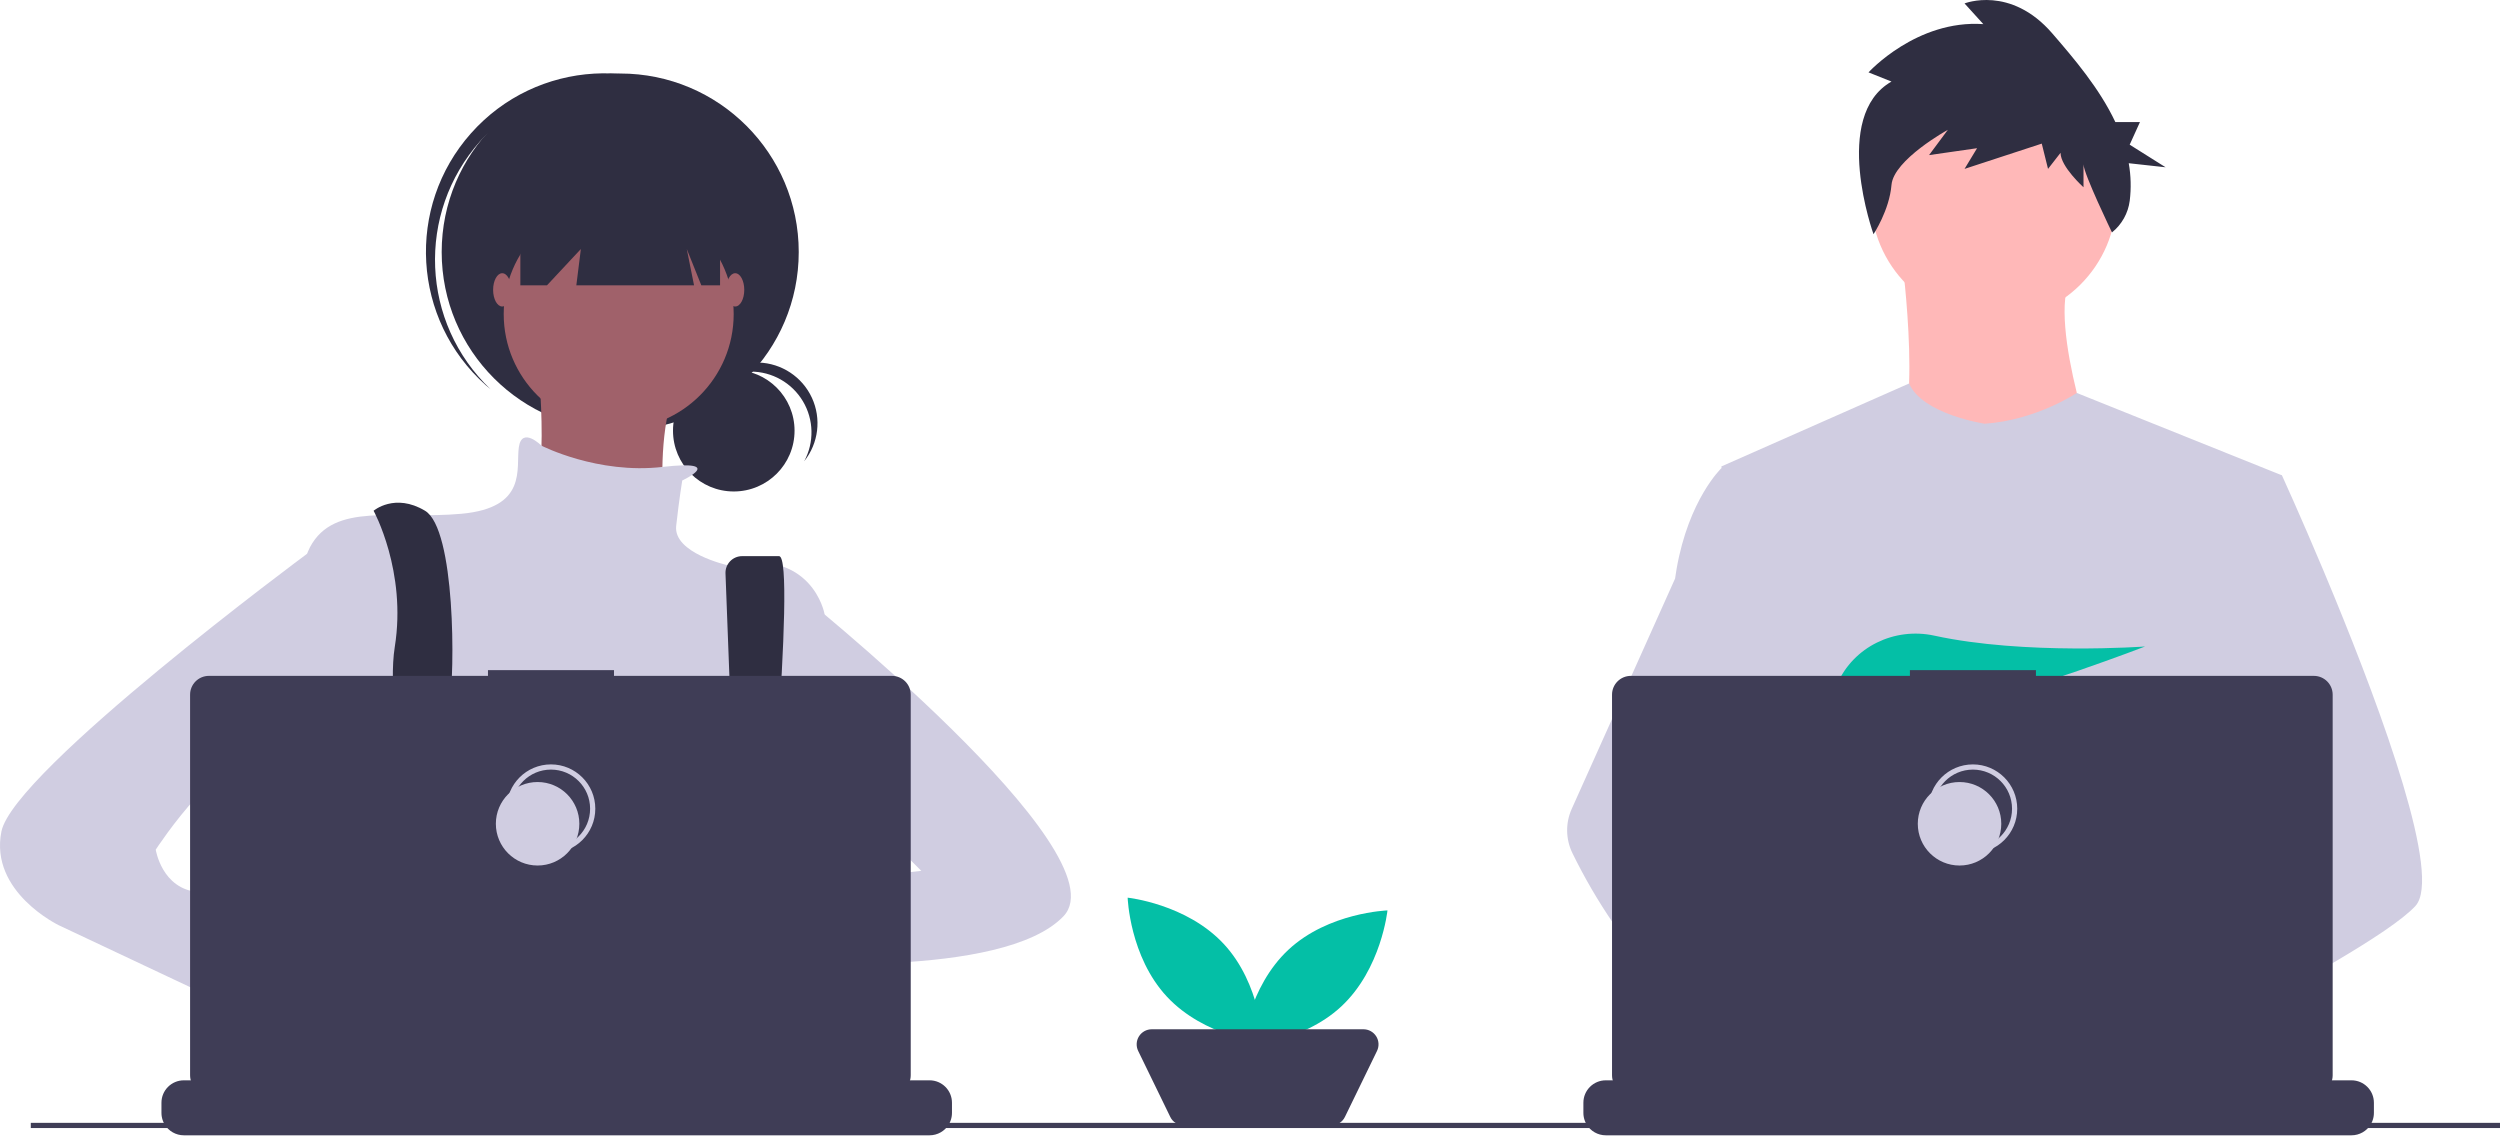
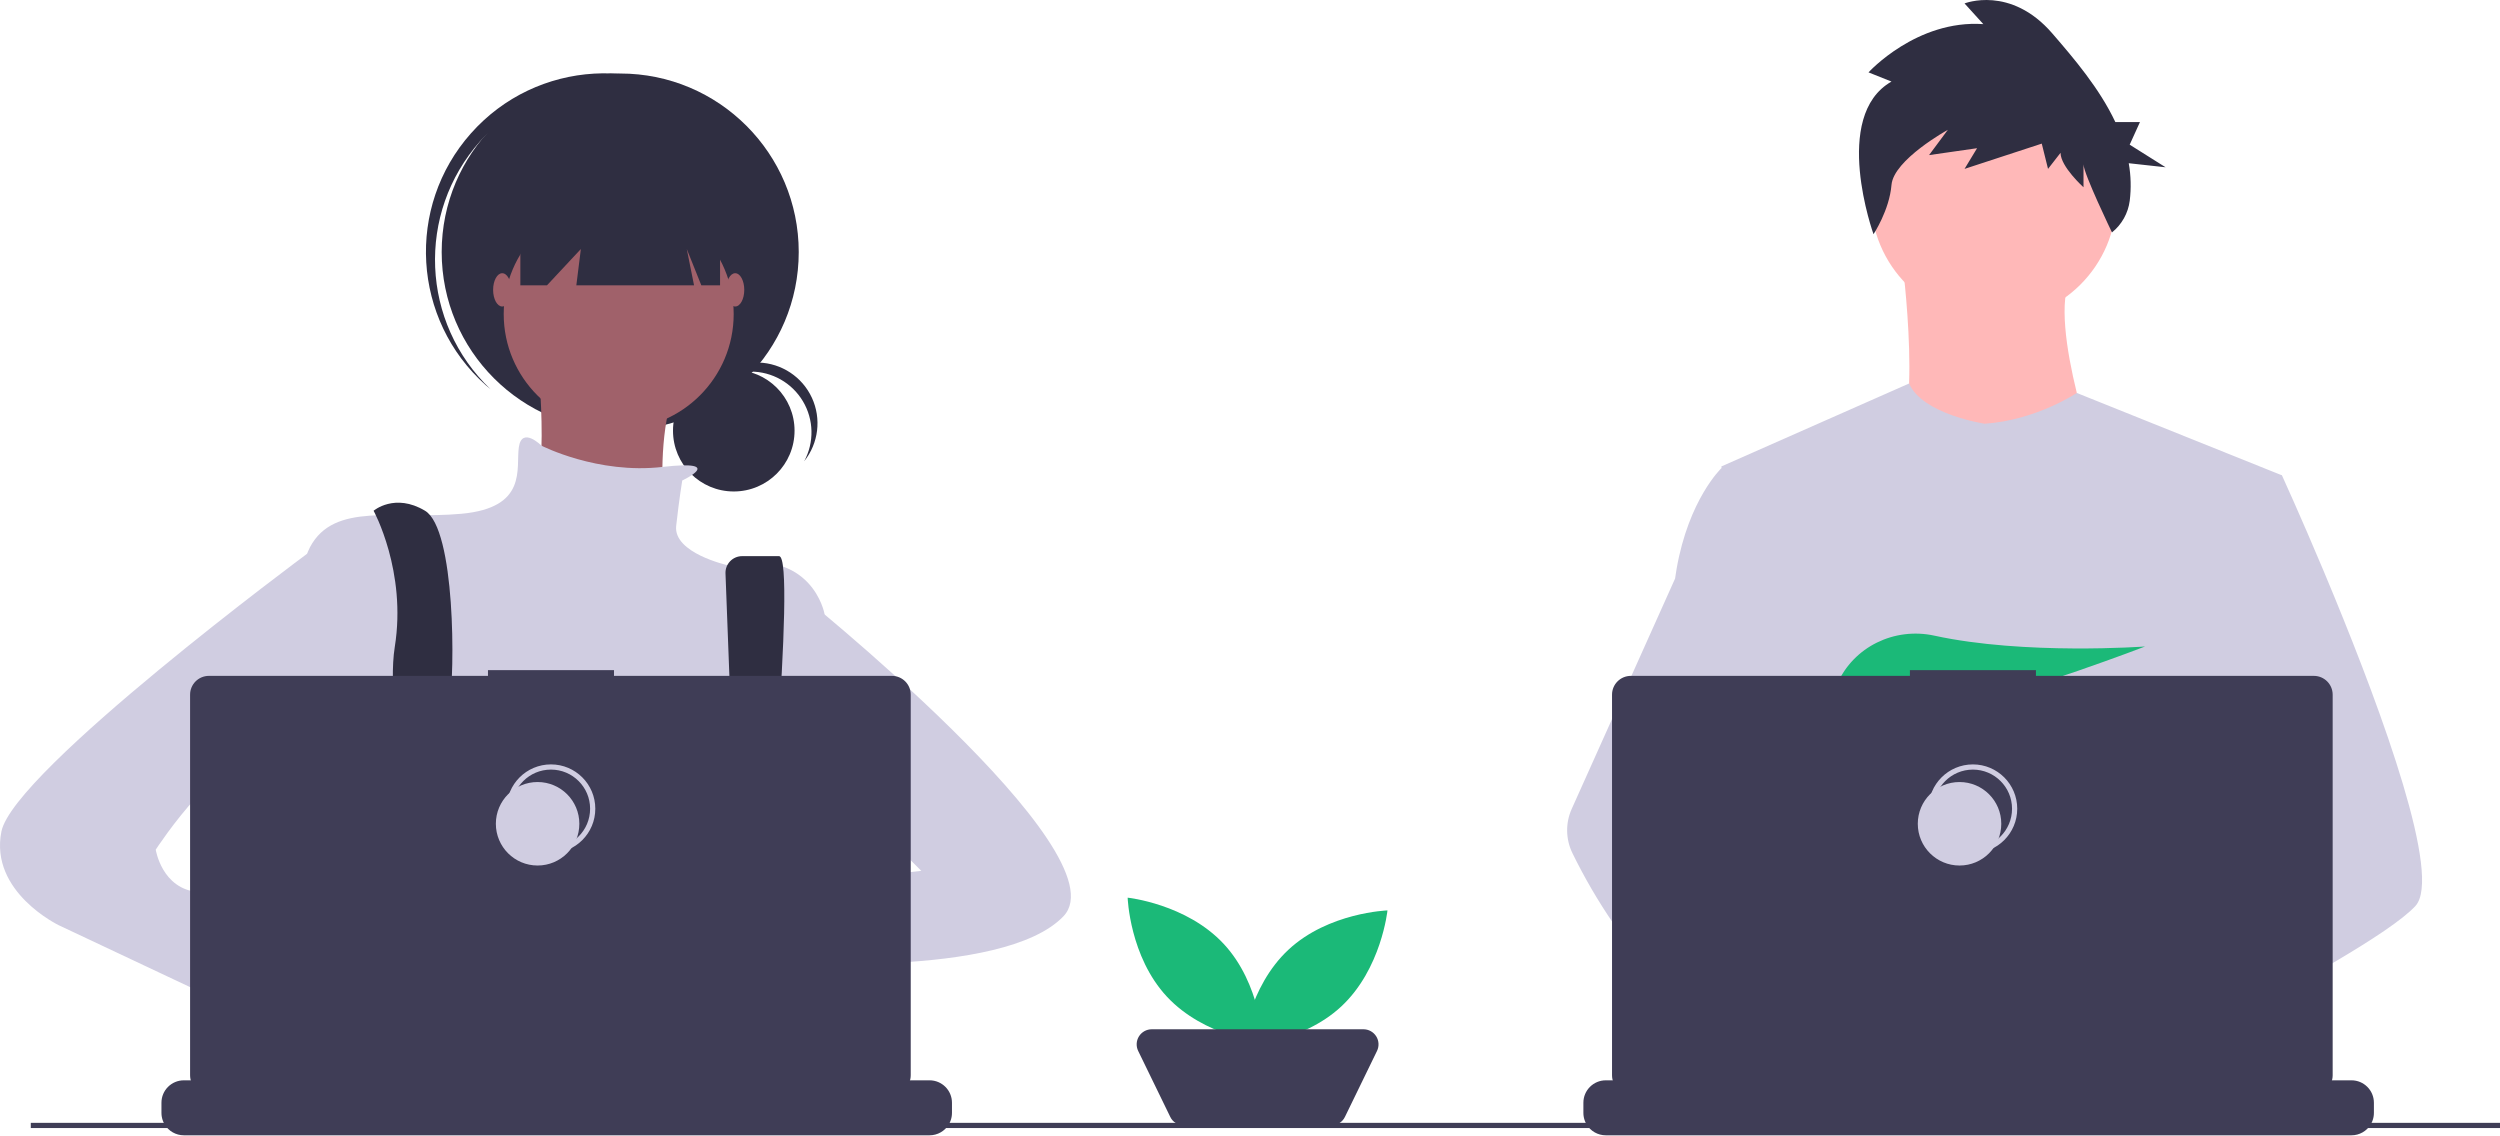
- <svg xmlns="http://www.w3.org/2000/svg" id="af24c1d2-8586-4e6b-81b3-4cf1a6f0777f" data-name="Layer 1" width="961.845" height="436.795" viewBox="0 0 961.845 436.795">
-   <path d="M586.947,565.136c14.376,15.426,15.119,38.1,15.119,38.1s-22.565-2.338-36.941-17.764-15.119-38.1-15.119-38.1S572.571,549.71,586.947,565.136Z" transform="translate(-116.1547 -202)" fill="#04bfa6" />
-   <path d="M632.204,589.215c-15.426,14.376-38.1,15.119-38.1,15.119s2.338-22.565,17.764-36.941,38.1-15.119,38.1-15.119S647.63,574.839,632.204,589.215Z" transform="translate(-116.1547 -202)" fill="#04bfa6" />
-   <path d="M628.37,635H571.63a5.803,5.803,0,0,1-5.219-3.265l-12.353-25.393A5.803,5.803,0,0,1,559.277,598h81.446a5.803,5.803,0,0,1,5.219,8.342l-12.353,25.393A5.803,5.803,0,0,1,628.37,635Z" transform="translate(-116.1547 -202)" fill="#3f3d56" />
-   <circle cx="767.027" cy="76.07" r="47.244" fill="#ffb8b8" />
-   <path d="M847.92,301.692s8.901,67.1-4.793,74.631,81.478,8.216,81.478,8.216-21.225-58.199-11.64-76Z" transform="translate(-116.1547 -202)" fill="#ffb8b8" />
-   <path d="M994.101,384.878l-7.915,36.042-16.736,76.253-.501,4.176L963.173,549.693l-3.842,32.116-2.576,21.574c-15.663,8.05-27.015,13.607-27.015,13.607s-.977-4.895-2.551-11.159c-10.992,3.296-31.332,8.763-48.569,9.855,6.277,6.996,9.161,13.569,5.249,18.419-11.808,14.622-60.558-16.01-77.608-27.433a46.154,46.154,0,0,0-.45,8.262l-13.048-10.035,1.291-23.09,2.178-39.068,2.737-48.994a51.438,51.438,0,0,1-2.165-6.444c-3.996-14.211-8.847-42.588-12.566-66.385-2.994-19.152-5.242-35.335-5.718-38.778-.064-.45-.096-.681-.096-.681l72.231-31.917c5.133,11.905,29.103,15.483,29.103,15.483,19.858-1.368,35.425-11.84,35.425-11.84Z" transform="translate(-116.1547 -202)" fill="#d0cde1" />
-   <path d="M935.22,603.3s-3.058,1.047-8.031,2.531c-10.992,3.296-31.332,8.763-48.569,9.855-14.841.951-27.381-1.336-29.675-11.018-.983-4.163.411-7.587,3.45-10.401,9.071-8.41,32.765-11.423,51.557-12.457,5.307-.289,10.215-.424,14.301-.475,6.938-.09,11.487.051,11.487.051l.109.424Z" transform="translate(-116.1547 -202)" fill="#ffb8b8" />
-   <path d="M843.88,233.382l-8.833-3.536s18.47-20.334,44.167-18.566l-7.228-7.957s17.667-7.073,33.727,11.493c8.443,9.76,18.211,21.232,24.301,34.155H939.474l-3.948,8.694,13.819,8.694L935.161,264.796a48.581,48.581,0,0,1,.385,14.42,18.657,18.657,0,0,1-6.832,12.205h0s-10.955-22.676-10.955-26.212v8.841s-8.833-7.957-8.833-13.261l-4.818,6.189-2.409-9.725-29.712,9.725,4.818-7.957-18.47,2.652,7.228-9.725s-20.879,11.493-21.682,21.218c-.803,9.725-6.914,18.94-6.914,18.94S820.592,246.643,843.88,233.382Z" transform="translate(-116.1547 -202)" fill="#2f2e41" />
-   <path d="M1045.452,550.573c-4.812,5.217-16.736,13.074-31.191,21.58-5.377,3.161-11.102,6.418-16.942,9.656-13.935,7.729-28.525,15.387-40.565,21.574-15.663,8.05-27.015,13.607-27.015,13.607s-.977-4.895-2.551-11.159c-2.107-8.384-5.281-19.222-8.59-24.021-.116-.167-.231-.321-.347-.475-.964-1.266-1.934-2.004-2.891-2.004L963.173,549.693l20.661-12.811-14.886-35.534L950.279,456.775l11.269-35.855,11.326-36.042h21.227s7.028,15.342,16.016,36.736c1.343,3.199,2.73,6.534,4.144,9.977C1032.751,476.563,1055.802,539.363,1045.452,550.573Z" transform="translate(-116.1547 -202)" fill="#d0cde1" />
-   <path d="M883.869,634.105c-11.808,14.622-60.558-16.01-77.608-27.433-3.713-2.486-5.923-4.06-5.923-4.06l15.599-20.803,4.94-6.585s4.42,2.345,10.954,6.161c.238.141.475.283.72.424,5.634,3.309,12.708,7.632,19.845,12.457,9.849,6.662,19.807,14.262,26.225,21.419C884.897,622.682,887.781,629.255,883.869,634.105Z" transform="translate(-116.1547 -202)" fill="#ffb8b8" />
-   <path d="M831.83,581.386a30.698,30.698,0,0,0-5.204.424c-14.77,2.538-19.126,15.907-20.366,24.863a46.154,46.154,0,0,0-.45,8.262l-13.048-10.035-4.754-3.656c-11.442-3.99-21.638-11.076-30.478-19.434A153.213,153.213,0,0,1,737.004,557.467a214.676,214.676,0,0,1-15.881-27.24,20.034,20.034,0,0,1-.276-16.993l16.158-36.01,23.617-52.63q.26-1.879.572-3.675c4.684-26.855,17.231-38.778,17.231-38.778h9.585l6.412,38.778,7.966,48.178-5.583,18.207-12.9,42.049L796.231,542.742Z" transform="translate(-116.1547 -202)" fill="#d0cde1" />
-   <path d="M842.679,469.136l8.194,9.56c3.044-.58,6.224-1.263,9.498-2.029l-2.354-7.532,5.755,6.714c34.691-8.532,77.69-25.121,77.69-25.121s-46.422,3.404-81.083-4.169c-15.336-3.35-31.114,4.252-37.408,18.633-3.658,8.359-3.083,15.601,9.89,15.601a85.688,85.688,0,0,0,13.076-1.23Z" transform="translate(-116.1547 -202)" fill="#04bfa6" />
-   <path d="M1029.487,626.267v3.9a8.571,8.571,0,0,1-.585,3.129,8.796,8.796,0,0,1-.623,1.285,8.633,8.633,0,0,1-7.42,4.215H733.971a8.633,8.633,0,0,1-7.42-4.215,8.792,8.792,0,0,1-.623-1.285,8.571,8.571,0,0,1-.585-3.129v-3.9a8.626,8.626,0,0,1,8.628-8.628h16.537v-1.818a.359.359,0,0,1,.36-.36H759.496a.359.359,0,0,1,.36.36v1.818h5.39v-1.818a.359.359,0,0,1,.36-.36h8.628a.359.359,0,0,1,.36.36v1.818h5.397v-1.818a.359.359,0,0,1,.36-.36h8.628a.359.359,0,0,1,.36.36v1.818h5.39v-1.818a.359.359,0,0,1,.36-.36h8.628a.359.359,0,0,1,.36.36v1.818h5.39v-1.818a.359.359,0,0,1,.36-.36H818.454a.359.359,0,0,1,.36.36v1.818h5.397v-1.818a.359.359,0,0,1,.36-.36h8.628a.359.359,0,0,1,.36.36v1.818h5.39v-1.818a.359.359,0,0,1,.36-.36h67.586a.359.359,0,0,1,.36.36v1.818h5.397v-1.818a.359.359,0,0,1,.36-.36h8.628a.363.363,0,0,1,.36.36v1.818h5.39v-1.818a.359.359,0,0,1,.36-.36h8.628a.359.359,0,0,1,.36.36v1.818h5.39v-1.818a.359.359,0,0,1,.36-.36h8.628a.359.359,0,0,1,.36.36v1.818h5.397v-1.818a.359.359,0,0,1,.36-.36h8.628a.358.358,0,0,1,.353.36v1.818h5.397v-1.818a.359.359,0,0,1,.36-.36h8.628a.359.359,0,0,1,.36.36v1.818h5.39v-1.818a.359.359,0,0,1,.36-.36h8.628a.359.359,0,0,1,.36.36v1.818h25.165A8.626,8.626,0,0,1,1029.487,626.267Z" transform="translate(-116.1547 -202)" fill="#3f3d56" />
-   <path d="M1006.387,462.037H899.455v-2.204h-48.487v2.204H743.596a7.233,7.233,0,0,0-7.233,7.233V615.693a7.233,7.233,0,0,0,7.233,7.233h262.791a7.233,7.233,0,0,0,7.233-7.233V469.27A7.233,7.233,0,0,0,1006.387,462.037Z" transform="translate(-116.1547 -202)" fill="#3f3d56" />
-   <circle cx="759.047" cy="311.157" r="16.061" fill="none" stroke="#d0cde1" stroke-miterlimit="10" stroke-width="2" />
-   <circle cx="753.908" cy="316.939" r="16.061" fill="#d0cde1" />
-   <circle cx="282.311" cy="165.705" r="23.383" fill="#2f2e41" />
-   <path d="M404.98,344.966a23.386,23.386,0,0,1,20.584,34.48,23.377,23.377,0,1,0-38.839-25.687A23.325,23.325,0,0,1,404.98,344.966Z" transform="translate(-116.1547 -202)" fill="#2f2e41" />
-   <circle cx="238.618" cy="96.969" r="68.686" fill="#2f2e41" />
-   <path d="M300.865,256.353a68.674,68.674,0,0,1,95.191-7.202c-.562-.534-1.117-1.072-1.701-1.591a68.686,68.686,0,0,0-91.271,102.669c.584.519,1.183,1.008,1.779,1.503A68.674,68.674,0,0,1,300.865,256.353Z" transform="translate(-116.1547 -202)" fill="#2f2e41" />
-   <circle cx="238.036" cy="120.835" r="44.239" fill="#a0616a" />
-   <path d="M322.757,336.805s5.821,53.552-3.493,59.373,53.552,13.97,53.552,13.97-9.313-58.209,13.97-73.343Z" transform="translate(-116.1547 -202)" fill="#a0616a" />
-   <path d="M378.638,386.864s17.335-8.095-7.631-5.212-46.506-8.176-46.506-8.176-7.564-7.567-8.729.582,3.493,23.283-22.119,25.612-48.895-4.657-58.209,12.806-4.657,93.134-4.657,93.134,17.463,62.865,31.433,72.179,136.208-3.493,136.208-3.493l34.925-62.865v-73.343s-4.657-25.612-37.254-18.627c0,0-20.955-4.657-19.791-15.134S378.638,386.864,378.638,386.864Z" transform="translate(-116.1547 -202)" fill="#d0cde1" />
-   <path d="M266.84,622.278c.72-3.135,1.201-4.908,1.201-4.908l-.373-2.551-3.835-26.045-1.613-10.986c13.967-5.821,17.462-32.598,17.462-32.598l.527-.315,2.384-1.426v-.006L291.151,538.309l.173-.103,3.456,2.3,7.022,4.683a82.572,82.572,0,0,0,65.023,14.899,71.581,71.581,0,0,0,15.303-4.42l16.935-5.647.527-.173.52.077,9.932,1.503.18.032.822.122-2.3,15.901-3.334,23.109c8.808,4.664,16.64,13.427,23.488,24.227q2.274,3.585,4.407,7.459c1.85,3.341,3.617,6.816,5.3,10.376.206.424.405.854.604,1.285.649,1.394,1.291,2.801,1.915,4.214H263.757c.231-1.42.463-2.775.687-4.08a.995.995,0,0,0,.026-.135c.084-.437.161-.861.231-1.285C265.485,628.413,266.243,624.873,266.84,622.278Z" transform="translate(-116.1547 -202)" fill="#2f2e41" />
-   <path d="M259.892,398.506S272.698,421.79,268.041,450.894s13.97,101.283,13.97,101.283l13.97-3.493s-9.313-60.537-6.985-74.507,2.328-68.686-9.313-75.671S259.892,398.506,259.892,398.506Z" transform="translate(-116.1547 -202)" fill="#2f2e41" />
-   <path d="M395.282,422.702l4.893,128.893,9.313,5.821s13.388-141.447,6.403-141.447H401.679A6.406,6.406,0,0,0,395.282,422.702Z" transform="translate(-116.1547 -202)" fill="#2f2e41" />
-   <circle cx="172.26" cy="341.446" r="5.821" fill="#04bfa6" />
-   <circle cx="288.677" cy="347.267" r="5.821" fill="#04bfa6" />
-   <polygon points="200.2 65.536 200.2 109.775 210.445 109.775 223.483 95.805 221.737 109.775 267.024 109.775 264.23 95.805 269.818 109.775 277.035 109.775 277.035 65.536 200.2 65.536" fill="#2f2e41" />
-   <ellipse cx="193.215" cy="111.521" rx="3.493" ry="6.403" fill="#a0616a" />
-   <ellipse cx="282.856" cy="111.521" rx="3.493" ry="6.403" fill="#a0616a" />
-   <path d="M422.877,548.685s-52.97-9.895-56.462,7.567,58.791,9.895,58.791,9.895Z" transform="translate(-116.1547 -202)" fill="#a0616a" />
-   <path d="M421.712,428.775S548.607,530.058,525.324,554.506s-111.761,17.463-111.761,17.463l5.821-29.104,51.224-5.821-25.612-25.612-23.284,2.328Z" transform="translate(-116.1547 -202)" fill="#d0cde1" />
-   <path d="M234.28,597.58l16.298,12.806s11.642,36.089,29.104,25.612-16.298-47.731-16.298-47.731l-19.791-6.985Z" transform="translate(-116.1547 -202)" fill="#a0616a" />
-   <path d="M250.579,410.148l-16.255,4.892S121.355,498.625,116.699,521.909s22.119,36.089,22.119,36.089l101.283,47.731,10.478-27.94-47.731-24.448s3.493-6.985-10.478-8.149-16.298-16.298-16.298-16.298,27.94-43.074,43.074-33.761,19.791,16.298,19.791,16.298Z" transform="translate(-116.1547 -202)" fill="#d0cde1" />
-   <path d="M482.416,626.267v3.9a8.57,8.57,0,0,1-.585,3.129,8.79,8.79,0,0,1-.623,1.285,8.633,8.633,0,0,1-7.42,4.215H186.9a8.633,8.633,0,0,1-7.42-4.215,8.794,8.794,0,0,1-.623-1.285,8.571,8.571,0,0,1-.585-3.129v-3.9A8.626,8.626,0,0,1,186.9,617.639h16.537v-1.818a.359.359,0,0,1,.36-.36h8.628a.359.359,0,0,1,.36.36v1.818h5.39v-1.818a.359.359,0,0,1,.36-.36h8.628a.359.359,0,0,1,.36.36v1.818H232.919v-1.818a.359.359,0,0,1,.36-.36h8.628a.359.359,0,0,1,.36.36v1.818h5.39v-1.818a.359.359,0,0,1,.36-.36h8.628a.359.359,0,0,1,.36.36v1.818h5.39v-1.818a.359.359,0,0,1,.36-.36h8.628a.359.359,0,0,1,.36.36v1.818H277.139v-1.818a.359.359,0,0,1,.36-.36H286.127a.359.359,0,0,1,.36.36v1.818h5.39v-1.818a.359.359,0,0,1,.36-.36h67.586a.359.359,0,0,1,.36.36v1.818h5.397v-1.818a.359.359,0,0,1,.36-.36h8.628a.363.363,0,0,1,.36.36v1.818h5.39v-1.818a.359.359,0,0,1,.36-.36H389.305a.359.359,0,0,1,.36.36v1.818h5.39v-1.818a.359.359,0,0,1,.36-.36h8.628a.359.359,0,0,1,.36.36v1.818h5.397v-1.818a.359.359,0,0,1,.36-.36h8.628a.358.358,0,0,1,.353.36v1.818h5.397v-1.818a.359.359,0,0,1,.36-.36h8.628a.359.359,0,0,1,.36.36v1.818h5.39v-1.818a.359.359,0,0,1,.36-.36H448.263a.359.359,0,0,1,.36.36v1.818h25.165A8.626,8.626,0,0,1,482.416,626.267Z" transform="translate(-116.1547 -202)" fill="#3f3d56" />
-   <path d="M459.315,462.034H352.383v-2.204H303.896v2.204H196.523a7.233,7.233,0,0,0-7.233,7.233V615.69a7.233,7.233,0,0,0,7.233,7.233h262.791a7.233,7.233,0,0,0,7.233-7.233V469.267A7.233,7.233,0,0,0,459.315,462.034Z" transform="translate(-116.1547 -202)" fill="#3f3d56" />
-   <circle cx="211.975" cy="311.154" r="16.061" fill="none" stroke="#d0cde1" stroke-miterlimit="10" stroke-width="2" />
-   <circle cx="206.835" cy="316.936" r="16.061" fill="#d0cde1" />
-   <rect x="11.845" y="432" width="950" height="2" fill="#3f3d56" />
+ <svg xmlns="http://www.w3.org/2000/svg" id="af24c1d2-8586-4e6b-81b3-4cf1a6f0777f" data-name="Layer 1" width="961.845" height="436.795" viewBox="0 0 961.845 436.795" version="1.1">
+   <defs id="defs4987" />
+   <path d="M586.947,565.136c14.376,15.426,15.119,38.1,15.119,38.1s-22.565-2.338-36.941-17.764-15.119-38.1-15.119-38.1S572.571,549.71,586.947,565.136Z" transform="translate(-116.1547 -202)" fill="#04bfa6" id="path4904" style="fill:#1bb978;fill-opacity:1" />
+   <path d="M632.204,589.215c-15.426,14.376-38.1,15.119-38.1,15.119s2.338-22.565,17.764-36.941,38.1-15.119,38.1-15.119S647.63,574.839,632.204,589.215Z" transform="translate(-116.1547 -202)" fill="#04bfa6" id="path4906" style="fill:#1bb978;fill-opacity:1" />
+   <path d="M628.37,635H571.63a5.803,5.803,0,0,1-5.219-3.265l-12.353-25.393A5.803,5.803,0,0,1,559.277,598h81.446a5.803,5.803,0,0,1,5.219,8.342l-12.353,25.393A5.803,5.803,0,0,1,628.37,635Z" transform="translate(-116.1547 -202)" fill="#3f3d56" id="path4908" />
+   <circle cx="767.027" cy="76.07" r="47.244" fill="#ffb8b8" id="circle4910" />
+   <path d="M847.92,301.692s8.901,67.1-4.793,74.631,81.478,8.216,81.478,8.216-21.225-58.199-11.64-76Z" transform="translate(-116.1547 -202)" fill="#ffb8b8" id="path4912" />
+   <path d="M994.101,384.878l-7.915,36.042-16.736,76.253-.501,4.176L963.173,549.693l-3.842,32.116-2.576,21.574c-15.663,8.05-27.015,13.607-27.015,13.607s-.977-4.895-2.551-11.159c-10.992,3.296-31.332,8.763-48.569,9.855,6.277,6.996,9.161,13.569,5.249,18.419-11.808,14.622-60.558-16.01-77.608-27.433a46.154,46.154,0,0,0-.45,8.262l-13.048-10.035,1.291-23.09,2.178-39.068,2.737-48.994a51.438,51.438,0,0,1-2.165-6.444c-3.996-14.211-8.847-42.588-12.566-66.385-2.994-19.152-5.242-35.335-5.718-38.778-.064-.45-.096-.681-.096-.681l72.231-31.917c5.133,11.905,29.103,15.483,29.103,15.483,19.858-1.368,35.425-11.84,35.425-11.84Z" transform="translate(-116.1547 -202)" fill="#d0cde1" id="path4914" />
+   <path d="M935.22,603.3s-3.058,1.047-8.031,2.531c-10.992,3.296-31.332,8.763-48.569,9.855-14.841.951-27.381-1.336-29.675-11.018-.983-4.163.411-7.587,3.45-10.401,9.071-8.41,32.765-11.423,51.557-12.457,5.307-.289,10.215-.424,14.301-.475,6.938-.09,11.487.051,11.487.051l.109.424Z" transform="translate(-116.1547 -202)" fill="#ffb8b8" id="path4916" />
+   <path d="M843.88,233.382l-8.833-3.536s18.47-20.334,44.167-18.566l-7.228-7.957s17.667-7.073,33.727,11.493c8.443,9.76,18.211,21.232,24.301,34.155H939.474l-3.948,8.694,13.819,8.694L935.161,264.796a48.581,48.581,0,0,1,.385,14.42,18.657,18.657,0,0,1-6.832,12.205h0s-10.955-22.676-10.955-26.212v8.841s-8.833-7.957-8.833-13.261l-4.818,6.189-2.409-9.725-29.712,9.725,4.818-7.957-18.47,2.652,7.228-9.725s-20.879,11.493-21.682,21.218c-.803,9.725-6.914,18.94-6.914,18.94S820.592,246.643,843.88,233.382Z" transform="translate(-116.1547 -202)" fill="#2f2e41" id="path4918" />
+   <path d="M1045.452,550.573c-4.812,5.217-16.736,13.074-31.191,21.58-5.377,3.161-11.102,6.418-16.942,9.656-13.935,7.729-28.525,15.387-40.565,21.574-15.663,8.05-27.015,13.607-27.015,13.607s-.977-4.895-2.551-11.159c-2.107-8.384-5.281-19.222-8.59-24.021-.116-.167-.231-.321-.347-.475-.964-1.266-1.934-2.004-2.891-2.004L963.173,549.693l20.661-12.811-14.886-35.534L950.279,456.775l11.269-35.855,11.326-36.042h21.227s7.028,15.342,16.016,36.736c1.343,3.199,2.73,6.534,4.144,9.977C1032.751,476.563,1055.802,539.363,1045.452,550.573Z" transform="translate(-116.1547 -202)" fill="#d0cde1" id="path4920" />
+   <path d="M883.869,634.105c-11.808,14.622-60.558-16.01-77.608-27.433-3.713-2.486-5.923-4.06-5.923-4.06l15.599-20.803,4.94-6.585s4.42,2.345,10.954,6.161c.238.141.475.283.72.424,5.634,3.309,12.708,7.632,19.845,12.457,9.849,6.662,19.807,14.262,26.225,21.419C884.897,622.682,887.781,629.255,883.869,634.105Z" transform="translate(-116.1547 -202)" fill="#ffb8b8" id="path4922" />
+   <path d="M831.83,581.386a30.698,30.698,0,0,0-5.204.424c-14.77,2.538-19.126,15.907-20.366,24.863a46.154,46.154,0,0,0-.45,8.262l-13.048-10.035-4.754-3.656c-11.442-3.99-21.638-11.076-30.478-19.434A153.213,153.213,0,0,1,737.004,557.467a214.676,214.676,0,0,1-15.881-27.24,20.034,20.034,0,0,1-.276-16.993l16.158-36.01,23.617-52.63q.26-1.879.572-3.675c4.684-26.855,17.231-38.778,17.231-38.778h9.585l6.412,38.778,7.966,48.178-5.583,18.207-12.9,42.049L796.231,542.742Z" transform="translate(-116.1547 -202)" fill="#d0cde1" id="path4924" />
+   <path d="M842.679,469.136l8.194,9.56c3.044-.58,6.224-1.263,9.498-2.029l-2.354-7.532,5.755,6.714c34.691-8.532,77.69-25.121,77.69-25.121s-46.422,3.404-81.083-4.169c-15.336-3.35-31.114,4.252-37.408,18.633-3.658,8.359-3.083,15.601,9.89,15.601a85.688,85.688,0,0,0,13.076-1.23Z" transform="translate(-116.1547 -202)" fill="#04bfa6" id="path4926" style="fill:#1bb978;fill-opacity:1" />
+   <path d="M1029.487,626.267v3.9a8.571,8.571,0,0,1-.585,3.129,8.796,8.796,0,0,1-.623,1.285,8.633,8.633,0,0,1-7.42,4.215H733.971a8.633,8.633,0,0,1-7.42-4.215,8.792,8.792,0,0,1-.623-1.285,8.571,8.571,0,0,1-.585-3.129v-3.9a8.626,8.626,0,0,1,8.628-8.628h16.537v-1.818a.359.359,0,0,1,.36-.36H759.496a.359.359,0,0,1,.36.36v1.818h5.39v-1.818a.359.359,0,0,1,.36-.36h8.628a.359.359,0,0,1,.36.36v1.818h5.397v-1.818a.359.359,0,0,1,.36-.36h8.628a.359.359,0,0,1,.36.36v1.818h5.39v-1.818a.359.359,0,0,1,.36-.36h8.628a.359.359,0,0,1,.36.36v1.818h5.39v-1.818a.359.359,0,0,1,.36-.36H818.454a.359.359,0,0,1,.36.36v1.818h5.397v-1.818a.359.359,0,0,1,.36-.36h8.628a.359.359,0,0,1,.36.36v1.818h5.39v-1.818a.359.359,0,0,1,.36-.36h67.586a.359.359,0,0,1,.36.36v1.818h5.397v-1.818a.359.359,0,0,1,.36-.36h8.628a.363.363,0,0,1,.36.36v1.818h5.39v-1.818a.359.359,0,0,1,.36-.36h8.628a.359.359,0,0,1,.36.36v1.818h5.39v-1.818a.359.359,0,0,1,.36-.36h8.628a.359.359,0,0,1,.36.36v1.818h5.397v-1.818a.359.359,0,0,1,.36-.36h8.628a.358.358,0,0,1,.353.36v1.818h5.397v-1.818a.359.359,0,0,1,.36-.36h8.628a.359.359,0,0,1,.36.36v1.818h5.39v-1.818a.359.359,0,0,1,.36-.36h8.628a.359.359,0,0,1,.36.36v1.818h25.165A8.626,8.626,0,0,1,1029.487,626.267Z" transform="translate(-116.1547 -202)" fill="#3f3d56" id="path4928" />
+   <path d="M1006.387,462.037H899.455v-2.204h-48.487v2.204H743.596a7.233,7.233,0,0,0-7.233,7.233V615.693a7.233,7.233,0,0,0,7.233,7.233h262.791a7.233,7.233,0,0,0,7.233-7.233V469.27A7.233,7.233,0,0,0,1006.387,462.037Z" transform="translate(-116.1547 -202)" fill="#3f3d56" id="path4930" />
+   <circle cx="759.047" cy="311.157" r="16.061" fill="none" stroke="#d0cde1" stroke-miterlimit="10" stroke-width="2" id="circle4932" />
+   <circle cx="753.908" cy="316.939" r="16.061" fill="#d0cde1" id="circle4934" />
+   <circle cx="282.311" cy="165.705" r="23.383" fill="#2f2e41" id="circle4936" />
+   <path d="M404.98,344.966a23.386,23.386,0,0,1,20.584,34.48,23.377,23.377,0,1,0-38.839-25.687A23.325,23.325,0,0,1,404.98,344.966Z" transform="translate(-116.1547 -202)" fill="#2f2e41" id="path4938" />
+   <circle cx="238.618" cy="96.969" r="68.686" fill="#2f2e41" id="circle4940" />
+   <path d="M300.865,256.353a68.674,68.674,0,0,1,95.191-7.202c-.562-.534-1.117-1.072-1.701-1.591a68.686,68.686,0,0,0-91.271,102.669c.584.519,1.183,1.008,1.779,1.503A68.674,68.674,0,0,1,300.865,256.353Z" transform="translate(-116.1547 -202)" fill="#2f2e41" id="path4942" />
+   <circle cx="238.036" cy="120.835" r="44.239" fill="#a0616a" id="circle4944" />
+   <path d="M322.757,336.805s5.821,53.552-3.493,59.373,53.552,13.97,53.552,13.97-9.313-58.209,13.97-73.343Z" transform="translate(-116.1547 -202)" fill="#a0616a" id="path4946" />
+   <path d="M378.638,386.864s17.335-8.095-7.631-5.212-46.506-8.176-46.506-8.176-7.564-7.567-8.729.582,3.493,23.283-22.119,25.612-48.895-4.657-58.209,12.806-4.657,93.134-4.657,93.134,17.463,62.865,31.433,72.179,136.208-3.493,136.208-3.493l34.925-62.865v-73.343s-4.657-25.612-37.254-18.627c0,0-20.955-4.657-19.791-15.134S378.638,386.864,378.638,386.864Z" transform="translate(-116.1547 -202)" fill="#d0cde1" id="path4948" />
+   <path d="M266.84,622.278c.72-3.135,1.201-4.908,1.201-4.908l-.373-2.551-3.835-26.045-1.613-10.986c13.967-5.821,17.462-32.598,17.462-32.598l.527-.315,2.384-1.426v-.006L291.151,538.309l.173-.103,3.456,2.3,7.022,4.683a82.572,82.572,0,0,0,65.023,14.899,71.581,71.581,0,0,0,15.303-4.42l16.935-5.647.527-.173.52.077,9.932,1.503.18.032.822.122-2.3,15.901-3.334,23.109c8.808,4.664,16.64,13.427,23.488,24.227q2.274,3.585,4.407,7.459c1.85,3.341,3.617,6.816,5.3,10.376.206.424.405.854.604,1.285.649,1.394,1.291,2.801,1.915,4.214H263.757c.231-1.42.463-2.775.687-4.08a.995.995,0,0,0,.026-.135c.084-.437.161-.861.231-1.285C265.485,628.413,266.243,624.873,266.84,622.278Z" transform="translate(-116.1547 -202)" fill="#2f2e41" id="path4950" />
+   <path d="M259.892,398.506S272.698,421.79,268.041,450.894s13.97,101.283,13.97,101.283l13.97-3.493s-9.313-60.537-6.985-74.507,2.328-68.686-9.313-75.671S259.892,398.506,259.892,398.506Z" transform="translate(-116.1547 -202)" fill="#2f2e41" id="path4952" />
+   <path d="M395.282,422.702l4.893,128.893,9.313,5.821s13.388-141.447,6.403-141.447H401.679A6.406,6.406,0,0,0,395.282,422.702Z" transform="translate(-116.1547 -202)" fill="#2f2e41" id="path4954" />
+   <circle cx="172.26" cy="341.446" r="5.821" fill="#04bfa6" id="circle4956" />
+   <circle cx="288.677" cy="347.267" r="5.821" fill="#04bfa6" id="circle4958" />
+   <polygon points="200.2 65.536 200.2 109.775 210.445 109.775 223.483 95.805 221.737 109.775 267.024 109.775 264.23 95.805 269.818 109.775 277.035 109.775 277.035 65.536 200.2 65.536" fill="#2f2e41" id="polygon4960" />
+   <ellipse cx="193.215" cy="111.521" rx="3.493" ry="6.403" fill="#a0616a" id="ellipse4962" />
+   <ellipse cx="282.856" cy="111.521" rx="3.493" ry="6.403" fill="#a0616a" id="ellipse4964" />
+   <path d="M422.877,548.685s-52.97-9.895-56.462,7.567,58.791,9.895,58.791,9.895Z" transform="translate(-116.1547 -202)" fill="#a0616a" id="path4966" />
+   <path d="M421.712,428.775S548.607,530.058,525.324,554.506s-111.761,17.463-111.761,17.463l5.821-29.104,51.224-5.821-25.612-25.612-23.284,2.328Z" transform="translate(-116.1547 -202)" fill="#d0cde1" id="path4968" />
+   <path d="M234.28,597.58l16.298,12.806s11.642,36.089,29.104,25.612-16.298-47.731-16.298-47.731l-19.791-6.985Z" transform="translate(-116.1547 -202)" fill="#a0616a" id="path4970" />
+   <path d="M250.579,410.148l-16.255,4.892S121.355,498.625,116.699,521.909s22.119,36.089,22.119,36.089l101.283,47.731,10.478-27.94-47.731-24.448s3.493-6.985-10.478-8.149-16.298-16.298-16.298-16.298,27.94-43.074,43.074-33.761,19.791,16.298,19.791,16.298Z" transform="translate(-116.1547 -202)" fill="#d0cde1" id="path4972" />
+   <path d="M482.416,626.267v3.9a8.57,8.57,0,0,1-.585,3.129,8.79,8.79,0,0,1-.623,1.285,8.633,8.633,0,0,1-7.42,4.215H186.9a8.633,8.633,0,0,1-7.42-4.215,8.794,8.794,0,0,1-.623-1.285,8.571,8.571,0,0,1-.585-3.129v-3.9A8.626,8.626,0,0,1,186.9,617.639h16.537v-1.818a.359.359,0,0,1,.36-.36h8.628a.359.359,0,0,1,.36.36v1.818h5.39v-1.818a.359.359,0,0,1,.36-.36h8.628a.359.359,0,0,1,.36.36v1.818H232.919v-1.818a.359.359,0,0,1,.36-.36h8.628a.359.359,0,0,1,.36.36v1.818h5.39v-1.818a.359.359,0,0,1,.36-.36h8.628a.359.359,0,0,1,.36.36v1.818h5.39v-1.818a.359.359,0,0,1,.36-.36h8.628a.359.359,0,0,1,.36.36v1.818H277.139v-1.818a.359.359,0,0,1,.36-.36H286.127a.359.359,0,0,1,.36.36v1.818h5.39v-1.818a.359.359,0,0,1,.36-.36h67.586a.359.359,0,0,1,.36.36v1.818h5.397v-1.818a.359.359,0,0,1,.36-.36h8.628a.363.363,0,0,1,.36.36v1.818h5.39v-1.818a.359.359,0,0,1,.36-.36H389.305a.359.359,0,0,1,.36.36v1.818h5.39v-1.818a.359.359,0,0,1,.36-.36h8.628a.359.359,0,0,1,.36.36v1.818h5.397v-1.818a.359.359,0,0,1,.36-.36h8.628a.358.358,0,0,1,.353.36v1.818h5.397v-1.818a.359.359,0,0,1,.36-.36h8.628a.359.359,0,0,1,.36.36v1.818h5.39v-1.818a.359.359,0,0,1,.36-.36H448.263a.359.359,0,0,1,.36.36v1.818h25.165A8.626,8.626,0,0,1,482.416,626.267Z" transform="translate(-116.1547 -202)" fill="#3f3d56" id="path4974" />
+   <path d="M459.315,462.034H352.383v-2.204H303.896v2.204H196.523a7.233,7.233,0,0,0-7.233,7.233V615.69a7.233,7.233,0,0,0,7.233,7.233h262.791a7.233,7.233,0,0,0,7.233-7.233V469.267A7.233,7.233,0,0,0,459.315,462.034Z" transform="translate(-116.1547 -202)" fill="#3f3d56" id="path4976" />
+   <circle cx="211.975" cy="311.154" r="16.061" fill="none" stroke="#d0cde1" stroke-miterlimit="10" stroke-width="2" id="circle4978" />
+   <circle cx="206.835" cy="316.936" r="16.061" fill="#d0cde1" id="circle4980" />
+   <rect x="11.845" y="432" width="950" height="2" fill="#3f3d56" id="rect4982" />
</svg>
